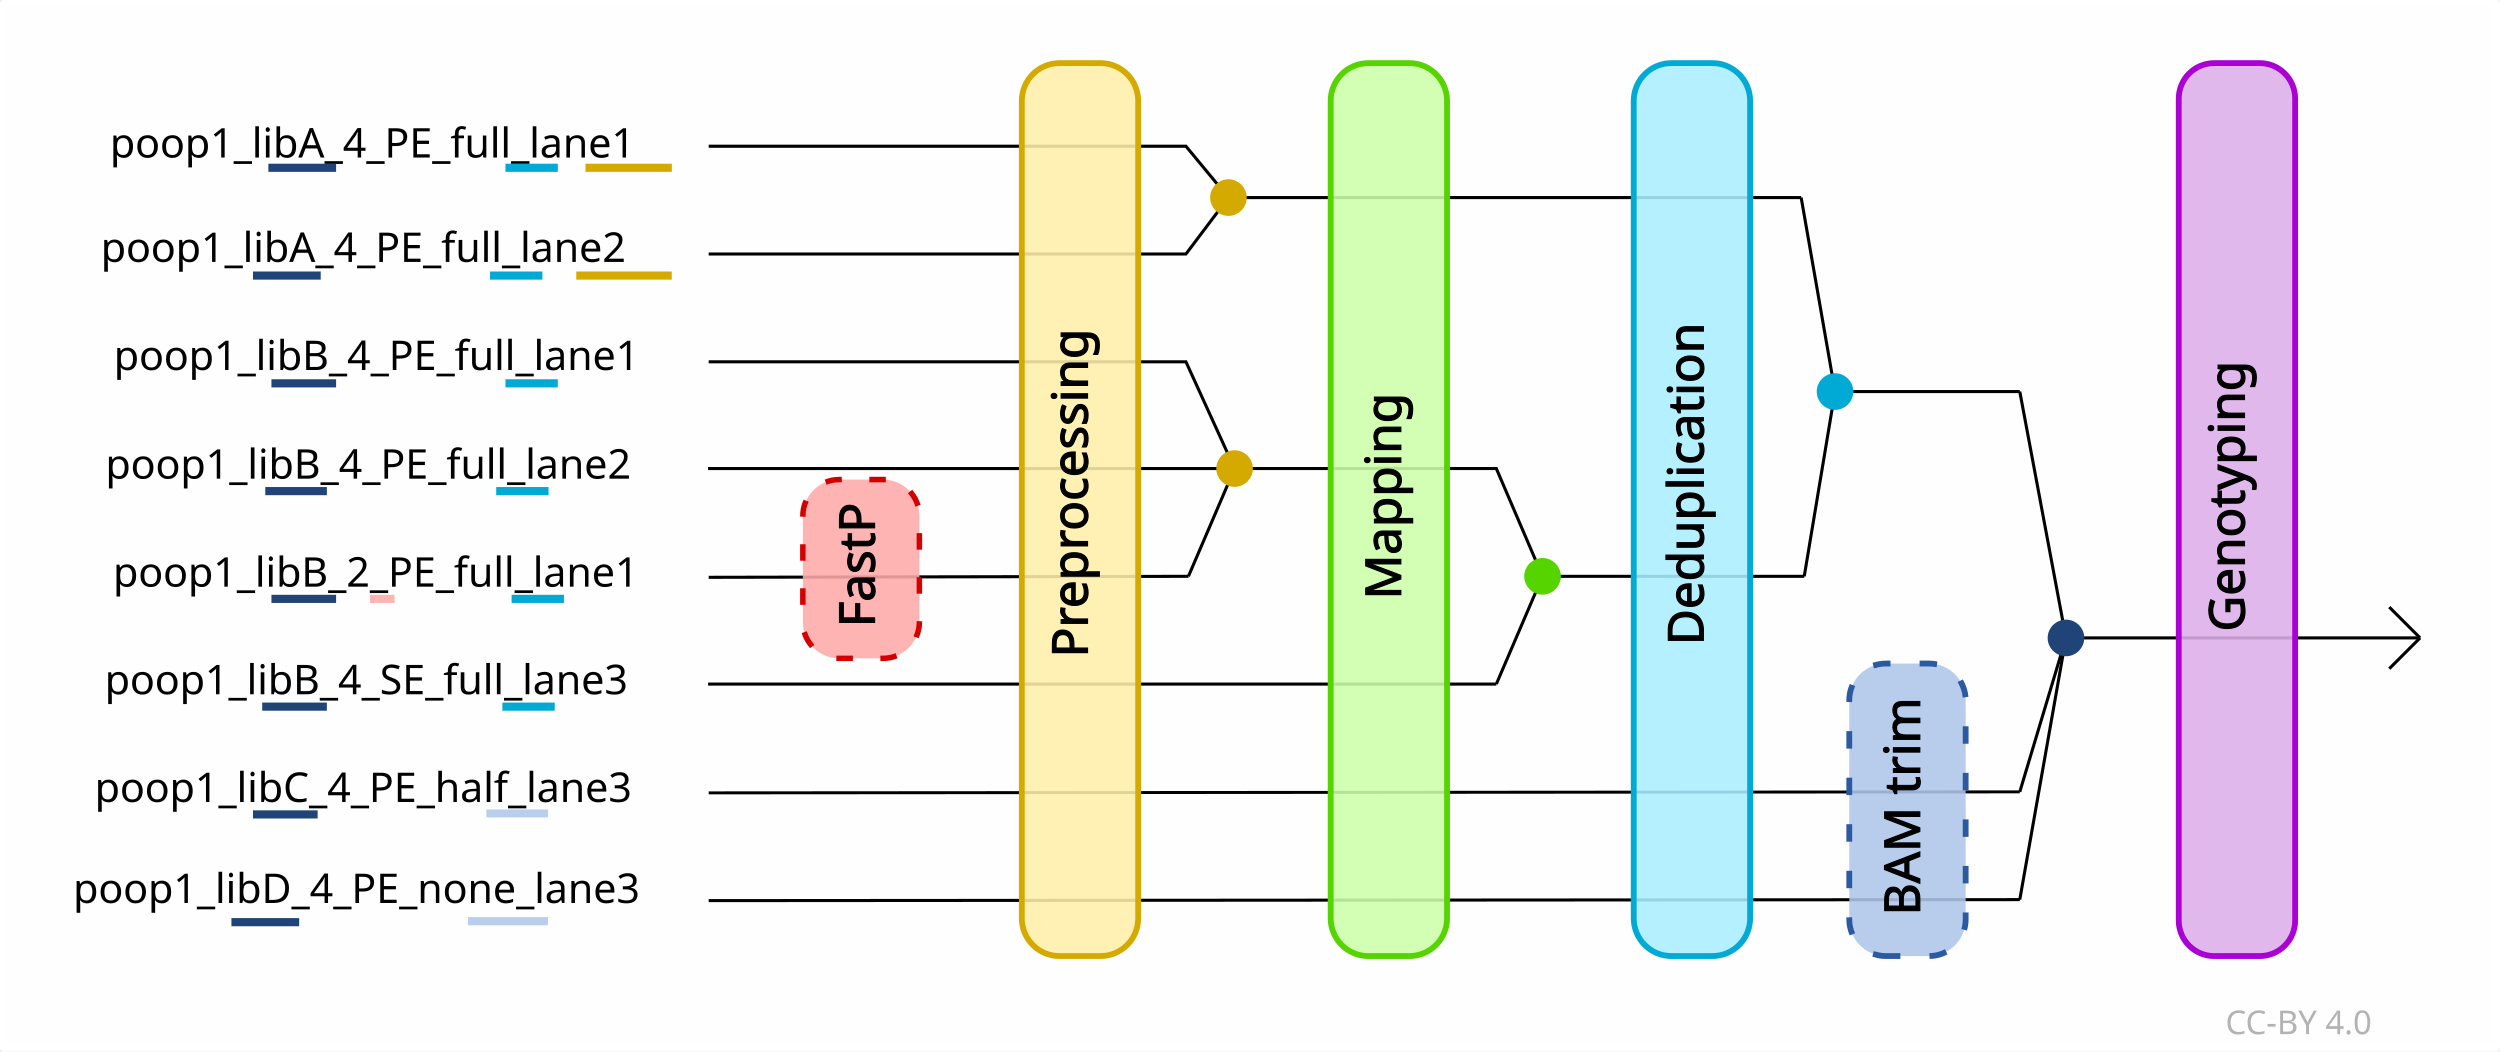
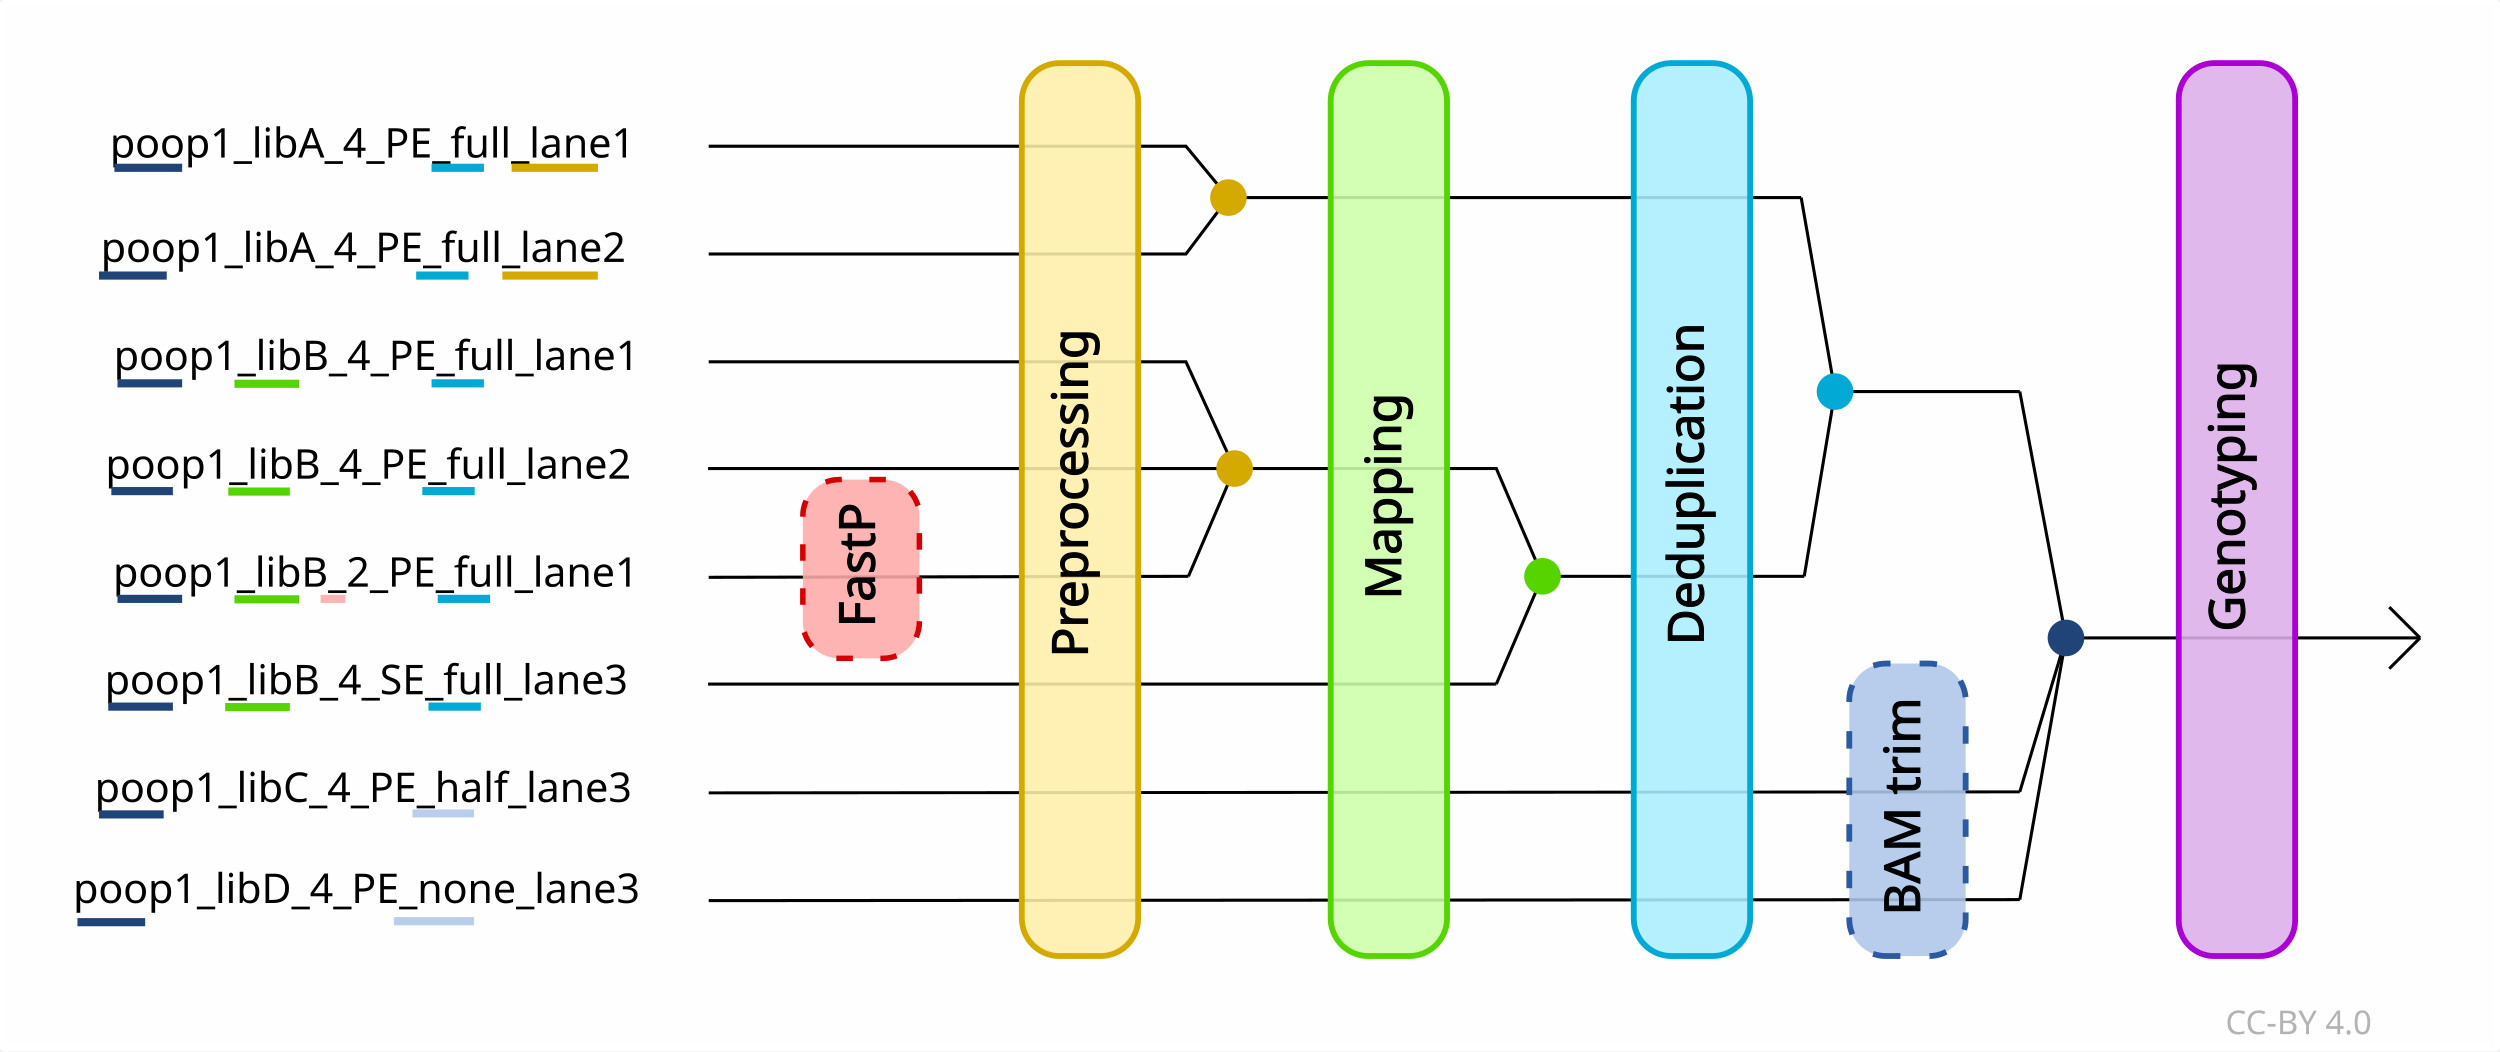
<svg xmlns="http://www.w3.org/2000/svg" id="svg8" version="1.1" viewBox="0 0 214.82 90.343" height="90.343mm" width="214.82mm">
  <defs id="defs2">
    </defs>
  <g transform="translate(0.2536241,-104.603)" id="layer1">
    <text id="text6552" y="69.22" x="159.694" style="font-style:normal;font-weight:normal;font-size:6.35px;line-height:1.25;font-family:sans-serif;letter-spacing:0px;word-spacing:0px;fill:#000000;fill-opacity:1;stroke:none;stroke-width:0.265" xml:space="preserve" />
    <g id="g4855">
      <g id="g4837">
        <g id="g5002">
          <rect style="opacity:1;fill:#ffffff;fill-opacity:0.952;stroke:#ffffff;stroke-width:0.507;stroke-linecap:square;stroke-linejoin:bevel;stroke-miterlimit:4;stroke-dasharray:none;stroke-dashoffset:0;stroke-opacity:1;paint-order:normal" id="rect5125" width="214.312" height="89.836" x="-8.8817842e-15" y="104.857" ry="0" />
          <text xml:space="preserve" style="font-style:normal;font-variant:normal;font-weight:normal;font-stretch:normal;font-size:3.528px;line-height:1.25;font-family:Kalam;-inkscape-font-specification:Kalam;letter-spacing:0px;word-spacing:0px;fill:#000000;fill-opacity:1;stroke:none;stroke-width:0;stroke-miterlimit:4;stroke-dasharray:none" x="9.193" y="118.139" id="text4610-04-3">
            <tspan id="tspan4608-4-9" x="9.193" y="118.139" style="font-style:normal;font-variant:normal;font-weight:normal;font-stretch:normal;font-size:3.528px;font-family:Kalam;-inkscape-font-specification:Kalam;fill:#000000;stroke:#000000;stroke-width:0;stroke-miterlimit:4;stroke-dasharray:none;stroke-opacity:1">poop1_<tspan id="tspan5230" style="font-style:normal;font-variant:normal;font-weight:normal;font-stretch:normal;font-family:Kalam;-inkscape-font-specification:Kalam;fill:#000000">libA</tspan>_<tspan id="tspan5198" style="font-style:normal;font-variant:normal;font-weight:normal;font-stretch:normal;font-family:Kalam;-inkscape-font-specification:Kalam;fill:#000000">4</tspan>_<tspan id="tspan5214" style="font-style:normal;font-variant:normal;font-weight:normal;font-stretch:normal;font-family:Kalam;-inkscape-font-specification:Kalam;fill:#000000">PE</tspan>_<tspan id="tspan5246" style="font-style:normal;font-variant:normal;font-weight:normal;font-stretch:normal;font-family:Kalam;-inkscape-font-specification:Kalam;fill:#000000">full</tspan>_<tspan id="tspan5182" style="font-style:normal;font-variant:normal;font-weight:normal;font-stretch:normal;font-family:Kalam;-inkscape-font-specification:Kalam;fill:#000000">lane1</tspan>
            </tspan>
          </text>
          <text xml:space="preserve" style="font-style:normal;font-variant:normal;font-weight:normal;font-stretch:normal;font-size:3.528px;line-height:1.25;font-family:Kalam;-inkscape-font-specification:Kalam;letter-spacing:0px;word-spacing:0px;fill:#000000;fill-opacity:1;stroke:none;stroke-width:0;stroke-miterlimit:4;stroke-dasharray:none" x="8.406" y="127.11" id="text4610-04-3-8">
            <tspan id="tspan4608-4-9-9" x="8.406" y="127.11" style="font-style:normal;font-variant:normal;font-weight:normal;font-stretch:normal;font-size:3.528px;font-family:Kalam;-inkscape-font-specification:Kalam;fill:#000000;stroke:#000000;stroke-width:0;stroke-miterlimit:4;stroke-dasharray:none;stroke-opacity:1">poop1_<tspan id="tspan5232" style="font-style:normal;font-variant:normal;font-weight:normal;font-stretch:normal;font-family:Kalam;-inkscape-font-specification:Kalam;fill:#000000">libA</tspan>_<tspan id="tspan5200" style="font-style:normal;font-variant:normal;font-weight:normal;font-stretch:normal;font-family:Kalam;-inkscape-font-specification:Kalam;fill:#000000">4</tspan>_<tspan id="tspan5216" style="font-style:normal;font-variant:normal;font-weight:normal;font-stretch:normal;font-family:Kalam;-inkscape-font-specification:Kalam;fill:#000000">PE</tspan>_<tspan id="tspan5248" style="font-style:normal;font-variant:normal;font-weight:normal;font-stretch:normal;font-family:Kalam;-inkscape-font-specification:Kalam;fill:#000000">full</tspan>_<tspan id="tspan5184" style="font-style:normal;font-variant:normal;font-weight:normal;font-stretch:normal;font-family:Kalam;-inkscape-font-specification:Kalam;fill:#000000">lane2</tspan>
            </tspan>
          </text>
          <text xml:space="preserve" style="font-style:normal;font-variant:normal;font-weight:normal;font-stretch:normal;font-size:3.528px;line-height:1.25;font-family:Kalam;-inkscape-font-specification:Kalam;letter-spacing:0px;word-spacing:0px;fill:#000000;fill-opacity:1;stroke:none;stroke-width:0;stroke-miterlimit:4;stroke-dasharray:none" x="9.523" y="136.4" id="text4610-04-3-7">
            <tspan id="tspan4608-4-9-3" x="9.523" y="136.4" style="font-style:normal;font-variant:normal;font-weight:normal;font-stretch:normal;font-size:3.528px;font-family:Kalam;-inkscape-font-specification:Kalam;fill:#000000;stroke:#000000;stroke-width:0;stroke-miterlimit:4;stroke-dasharray:none;stroke-opacity:1">poop1_<tspan id="tspan5234" style="font-style:normal;font-variant:normal;font-weight:normal;font-stretch:normal;font-family:Kalam;-inkscape-font-specification:Kalam;fill:#000000">libB</tspan>_<tspan id="tspan5202" style="font-style:normal;font-variant:normal;font-weight:normal;font-stretch:normal;font-family:Kalam;-inkscape-font-specification:Kalam;fill:#000000">4</tspan>_<tspan id="tspan5218" style="font-style:normal;font-variant:normal;font-weight:normal;font-stretch:normal;font-family:Kalam;-inkscape-font-specification:Kalam;fill:#000000">PE</tspan>_<tspan id="tspan5250" style="font-style:normal;font-variant:normal;font-weight:normal;font-stretch:normal;font-family:Kalam;-inkscape-font-specification:Kalam;fill:#000000">full</tspan>_<tspan id="tspan5186" style="font-style:normal;font-variant:normal;font-weight:normal;font-stretch:normal;font-family:Kalam;-inkscape-font-specification:Kalam;fill:#000000">lane1</tspan>
            </tspan>
          </text>
          <text xml:space="preserve" style="font-style:normal;font-variant:normal;font-weight:normal;font-stretch:normal;font-size:3.528px;line-height:1.25;font-family:Kalam;-inkscape-font-specification:Kalam;letter-spacing:0px;word-spacing:0px;fill:#000000;fill-opacity:1;stroke:none;stroke-width:0;stroke-miterlimit:4;stroke-dasharray:none" x="8.809" y="145.738" id="text4610-04-3-8-7">
            <tspan id="tspan4608-4-9-9-3" x="8.809" y="145.738" style="font-style:normal;font-variant:normal;font-weight:normal;font-stretch:normal;font-size:3.528px;font-family:Kalam;-inkscape-font-specification:Kalam;fill:#000000;stroke:#000000;stroke-width:0;stroke-miterlimit:4;stroke-dasharray:none;stroke-opacity:1">poop1_<tspan id="tspan5236" style="font-style:normal;font-variant:normal;font-weight:normal;font-stretch:normal;font-family:Kalam;-inkscape-font-specification:Kalam;fill:#000000">libB</tspan>_<tspan id="tspan5204" style="font-style:normal;font-variant:normal;font-weight:normal;font-stretch:normal;font-family:Kalam;-inkscape-font-specification:Kalam;fill:#000000">4</tspan>_<tspan id="tspan5220" style="font-style:normal;font-variant:normal;font-weight:normal;font-stretch:normal;font-family:Kalam;-inkscape-font-specification:Kalam;fill:#000000">PE</tspan>_<tspan id="tspan5252" style="font-style:normal;font-variant:normal;font-weight:normal;font-stretch:normal;font-family:Kalam;-inkscape-font-specification:Kalam;fill:#000000">full</tspan>_<tspan id="tspan5188" style="font-style:normal;font-variant:normal;font-weight:normal;font-stretch:normal;font-family:Kalam;-inkscape-font-specification:Kalam;fill:#000000">lane2</tspan>
            </tspan>
          </text>
          <text xml:space="preserve" style="font-style:normal;font-variant:normal;font-weight:normal;font-stretch:normal;font-size:3.528px;line-height:1.25;font-family:Kalam;-inkscape-font-specification:Kalam;letter-spacing:0px;word-spacing:0px;fill:#000000;fill-opacity:1;stroke:none;stroke-width:0;stroke-miterlimit:4;stroke-dasharray:none" x="9.459" y="155.015" id="text4610-04-3-7-4">
            <tspan id="tspan4608-4-9-3-4" x="9.459" y="155.015" style="font-style:normal;font-variant:normal;font-weight:normal;font-stretch:normal;font-size:3.528px;font-family:Kalam;-inkscape-font-specification:Kalam;fill:#000000;stroke:#000000;stroke-width:0;stroke-miterlimit:4;stroke-dasharray:none;stroke-opacity:1">poop1_<tspan id="tspan5238" style="font-style:normal;font-variant:normal;font-weight:normal;font-stretch:normal;font-family:Kalam;-inkscape-font-specification:Kalam;fill:#000000">libB</tspan>_<tspan id="tspan5206" style="font-style:normal;font-variant:normal;font-weight:normal;font-stretch:normal;font-family:Kalam;-inkscape-font-specification:Kalam;fill:#000000">2</tspan>_<tspan id="tspan5222" style="font-style:normal;font-variant:normal;font-weight:normal;font-stretch:normal;font-family:Kalam;-inkscape-font-specification:Kalam;fill:#000000">PE</tspan>_<tspan id="tspan5254" style="font-style:normal;font-variant:normal;font-weight:normal;font-stretch:normal;font-family:Kalam;-inkscape-font-specification:Kalam;fill:#000000">full</tspan>_<tspan id="tspan5190" style="font-style:normal;font-variant:normal;font-weight:normal;font-stretch:normal;font-family:Kalam;-inkscape-font-specification:Kalam;fill:#000000">lane1</tspan>
            </tspan>
          </text>
          <text xml:space="preserve" style="font-style:normal;font-variant:normal;font-weight:normal;font-stretch:normal;font-size:3.528px;line-height:1.25;font-family:Kalam;-inkscape-font-specification:Kalam;letter-spacing:0px;word-spacing:0px;fill:#000000;fill-opacity:1;stroke:none;stroke-width:0;stroke-miterlimit:4;stroke-dasharray:none" x="8.748" y="164.256" id="text4610-04-3-8-7-6">
            <tspan id="tspan4608-4-9-9-3-6" x="8.748" y="164.256" style="font-style:normal;font-variant:normal;font-weight:normal;font-stretch:normal;font-size:3.528px;font-family:Kalam;-inkscape-font-specification:Kalam;fill:#000000;stroke:#000000;stroke-width:0;stroke-miterlimit:4;stroke-dasharray:none;stroke-opacity:1">poop1_libB_4_SE_full_lane3</tspan>
          </text>
          <text xml:space="preserve" style="font-style:normal;font-variant:normal;font-weight:normal;font-stretch:normal;font-size:3.528px;line-height:1.25;font-family:Kalam;-inkscape-font-specification:Kalam;letter-spacing:0px;word-spacing:0px;fill:#000000;fill-opacity:1;stroke:none;stroke-width:0;stroke-miterlimit:4;stroke-dasharray:none" x="7.883" y="173.516" id="text4610-04-3-8-7-6-4">
            <tspan id="tspan4608-4-9-9-3-6-4" x="7.883" y="173.516" style="font-style:normal;font-variant:normal;font-weight:normal;font-stretch:normal;font-size:3.528px;font-family:Kalam;-inkscape-font-specification:Kalam;fill:#000000;stroke:#000000;stroke-width:0;stroke-miterlimit:4;stroke-dasharray:none;stroke-opacity:1">poop1_<tspan id="tspan5242" style="font-style:normal;font-variant:normal;font-weight:normal;font-stretch:normal;font-family:Kalam;-inkscape-font-specification:Kalam;fill:#000000">libC</tspan>_<tspan id="tspan5210" style="font-style:normal;font-variant:normal;font-weight:normal;font-stretch:normal;font-family:Kalam;-inkscape-font-specification:Kalam;fill:#000000">4</tspan>_<tspan id="tspan5226" style="font-style:normal;font-variant:normal;font-weight:normal;font-stretch:normal;font-family:Kalam;-inkscape-font-specification:Kalam;fill:#000000">PE</tspan>_<tspan id="tspan5258" style="font-style:normal;font-variant:normal;font-weight:normal;font-stretch:normal;font-family:Kalam;-inkscape-font-specification:Kalam;fill:#000000">half</tspan>_<tspan id="tspan5194" style="font-style:normal;font-variant:normal;font-weight:normal;font-stretch:normal;font-family:Kalam;-inkscape-font-specification:Kalam;fill:#000000">lane3</tspan>
            </tspan>
          </text>
          <text xml:space="preserve" style="font-style:normal;font-variant:normal;font-weight:normal;font-stretch:normal;font-size:3.528px;line-height:1.25;font-family:Kalam;-inkscape-font-specification:Kalam;letter-spacing:0px;word-spacing:0px;fill:#000000;fill-opacity:1;stroke:none;stroke-width:0;stroke-miterlimit:4;stroke-dasharray:none" x="6.031" y="182.195" id="text4610-04-3-8-7-6-4-5">
            <tspan id="tspan4608-4-9-9-3-6-4-1" x="6.031" y="182.195" style="font-style:normal;font-variant:normal;font-weight:normal;font-stretch:normal;font-size:3.528px;font-family:Kalam;-inkscape-font-specification:Kalam;fill:#000000;stroke:#000000;stroke-width:0;stroke-miterlimit:4;stroke-dasharray:none;stroke-opacity:1">poop1_<tspan id="tspan5244" style="font-style:normal;font-variant:normal;font-weight:normal;font-stretch:normal;font-family:Kalam;-inkscape-font-specification:Kalam;fill:#000000">libD</tspan>_<tspan id="tspan5212" style="font-style:normal;font-variant:normal;font-weight:normal;font-stretch:normal;font-family:Kalam;-inkscape-font-specification:Kalam;fill:#000000">4</tspan>_<tspan id="tspan5228" style="font-style:normal;font-variant:normal;font-weight:normal;font-stretch:normal;font-family:Kalam;-inkscape-font-specification:Kalam;fill:#000000">PE</tspan>_<tspan id="tspan5260" style="font-style:normal;font-variant:normal;font-weight:normal;font-stretch:normal;font-family:Kalam;-inkscape-font-specification:Kalam;fill:#000000">none</tspan>_<tspan id="tspan5196" style="font-style:normal;font-variant:normal;font-weight:normal;font-stretch:normal;font-family:Kalam;-inkscape-font-specification:Kalam;fill:#000000">lane3</tspan>
            </tspan>
          </text>
          <path style="fill:none;stroke:#000000;stroke-width:0.265px;stroke-linecap:butt;stroke-linejoin:miter;stroke-opacity:1" d="m 60.642,117.169 h 41.01 l 3.652,4.412" id="path4988" />
          <path style="fill:none;stroke:#000000;stroke-width:0.265px;stroke-linecap:butt;stroke-linejoin:miter;stroke-opacity:1" d="m 60.642,126.43 h 41.01 l 3.652,-4.848" id="path4990" />
          <path style="fill:none;stroke:#000000;stroke-width:0.265px;stroke-linecap:butt;stroke-linejoin:miter;stroke-opacity:1" d="m 60.642,135.69 h 41.01 l 4.181,9.174" id="path5010" />
          <path style="fill:none;stroke:#000000;stroke-width:0.265px;stroke-linecap:butt;stroke-linejoin:miter;stroke-opacity:1" d="m 60.59,144.865 45.244,-1e-5" id="path5012" />
          <path style="fill:none;stroke:#000000;stroke-width:0.265px;stroke-linecap:butt;stroke-linejoin:miter;stroke-opacity:1" d="m 60.642,154.211 41.223,-0.086" id="path5014" />
          <rect transform="scale(1,-1)" ry="3.116" y="-161.172" x="68.733" height="15.359" width="10.014" id="rect4644-0-6-2" style="opacity:1;fill:#ffaaaa;fill-opacity:0.882;stroke:#d40000;stroke-width:0.473;stroke-linecap:square;stroke-linejoin:miter;stroke-miterlimit:4;stroke-dasharray:0.946, 2.837;stroke-dashoffset:0;stroke-opacity:1;paint-order:markers fill stroke" />
          <text xml:space="preserve" style="font-style:normal;font-variant:normal;font-weight:normal;font-stretch:normal;font-size:4.939px;line-height:1.25;font-family:Kalam;-inkscape-font-specification:Kalam;letter-spacing:0px;word-spacing:0px;fill:#000000;fill-opacity:1;stroke:none;stroke-width:0.1;stroke-miterlimit:4;stroke-dasharray:none" x="-158.493" y="74.901" id="text4610-36-7-8" transform="rotate(-90)">
            <tspan id="tspan4608-0-3-2" x="-158.493" y="74.901" style="font-style:normal;font-variant:normal;font-weight:normal;font-stretch:normal;font-size:4.233px;font-family:Kalam;-inkscape-font-specification:Kalam;fill:#000000;stroke:#000000;stroke-width:0.1;stroke-miterlimit:4;stroke-dasharray:none;stroke-opacity:1">FastP</tspan>
          </text>
          <path style="fill:none;stroke:#000000;stroke-width:0.265px;stroke-linecap:butt;stroke-linejoin:miter;stroke-opacity:1" d="M 60.59,163.385 H 128.323" id="path5016" />
          <path style="fill:none;stroke:#000000;stroke-width:0.255px;stroke-linecap:butt;stroke-linejoin:miter;stroke-opacity:1" d="m 60.642,172.732 112.66,-0.086" id="path5018" />
          <path style="fill:none;stroke:#000000;stroke-width:0.264px;stroke-linecap:butt;stroke-linejoin:miter;stroke-opacity:1" d="m 60.642,181.992 112.66,-0.086" id="path5020" />
          <rect transform="scale(1,-1)" ry="3.242" y="-186.755" x="87.548" height="76.729" width="10" id="rect4644-0-6" style="opacity:1;fill:#ffeeaa;fill-opacity:0.882;stroke:#d4aa00;stroke-width:0.5;stroke-linecap:square;stroke-linejoin:miter;stroke-miterlimit:4;stroke-dasharray:none;stroke-dashoffset:0;stroke-opacity:1;paint-order:markers fill stroke" />
          <text xml:space="preserve" style="font-style:normal;font-variant:normal;font-weight:normal;font-stretch:normal;font-size:4.939px;line-height:1.25;font-family:Kalam;-inkscape-font-specification:Kalam;letter-spacing:0px;word-spacing:0px;fill:#000000;fill-opacity:1;stroke:none;stroke-width:0.1;stroke-miterlimit:4;stroke-dasharray:none" x="-161.085" y="93.195" id="text4610-36-7" transform="rotate(-90)">
            <tspan id="tspan4608-0-3" x="-161.085" y="93.195" style="font-style:normal;font-variant:normal;font-weight:normal;font-stretch:normal;font-size:4.233px;font-family:Kalam;-inkscape-font-specification:Kalam;fill:#000000;stroke:#000000;stroke-width:0.1;stroke-miterlimit:4;stroke-dasharray:none;stroke-opacity:1">Preprocessing</tspan>
          </text>
          <path style="fill:none;stroke:#000000;stroke-width:0.265px;stroke-linecap:butt;stroke-linejoin:miter;stroke-opacity:1" d="m 105.304,121.581 h 49.212" id="path5022" />
          <path style="fill:none;stroke:#000000;stroke-width:0.265px;stroke-linecap:butt;stroke-linejoin:miter;stroke-opacity:1" d="m 105.833,144.865 h 22.49 l 3.969,9.26" id="path5024" />
          <rect transform="scale(1,-1)" ry="3.242" y="-186.755" x="114.088" height="76.729" width="10" id="rect4644-4-1" style="opacity:1;fill:#ccffaa;fill-opacity:0.882;stroke:#55d400;stroke-width:0.5;stroke-linecap:square;stroke-linejoin:miter;stroke-miterlimit:4;stroke-dasharray:none;stroke-dashoffset:0;stroke-opacity:1;paint-order:markers fill stroke" />
          <text xml:space="preserve" style="font-style:normal;font-variant:normal;font-weight:normal;font-stretch:normal;font-size:4.939px;line-height:1.25;font-family:Kalam;-inkscape-font-specification:Kalam;letter-spacing:0px;word-spacing:0px;fill:#000000;fill-opacity:1;stroke:none;stroke-width:0.1;stroke-miterlimit:4;stroke-dasharray:none" x="-156.104" y="120.115" id="text4610-2-3" transform="rotate(-90)">
            <tspan id="tspan4608-65-4" x="-156.104" y="120.115" style="font-style:normal;font-variant:normal;font-weight:normal;font-stretch:normal;font-size:4.233px;font-family:Kalam;-inkscape-font-specification:Kalam;fill:#000000;stroke:#000000;stroke-width:0.1;stroke-miterlimit:4;stroke-dasharray:none;stroke-opacity:1">Mapping</tspan>
          </text>
          <rect transform="scale(1,-1)" ry="3.142" y="-186.755" x="158.651" height="25.135" width="10" id="rect4644-59-0-6" style="opacity:1;fill:#afc6e9;fill-opacity:0.882;stroke:#2c5aa0;stroke-width:0.5;stroke-linecap:square;stroke-linejoin:miter;stroke-miterlimit:4;stroke-dasharray:1, 3;stroke-dashoffset:0;stroke-opacity:1;paint-order:markers fill stroke" />
          <text xml:space="preserve" style="font-style:normal;font-variant:normal;font-weight:normal;font-stretch:normal;font-size:4.939px;line-height:1.25;font-family:Kalam;-inkscape-font-specification:Kalam;letter-spacing:0px;word-spacing:0px;fill:#000000;fill-opacity:1;stroke:none;stroke-width:0.1;stroke-miterlimit:4;stroke-dasharray:none" x="-183.257" y="164.709" id="text4610-43-4-1" transform="rotate(-90)">
            <tspan id="tspan4608-10-8-0" x="-183.257" y="164.709" style="font-style:normal;font-variant:normal;font-weight:normal;font-stretch:normal;font-size:4.233px;font-family:Kalam;-inkscape-font-specification:Kalam;fill:#000000;stroke:#000000;stroke-width:0.1;stroke-miterlimit:4;stroke-dasharray:none;stroke-opacity:1">BAM trim</tspan>
          </text>
          <path style="fill:none;stroke:#000000;stroke-width:0.265px;stroke-linecap:butt;stroke-linejoin:miter;stroke-opacity:1" d="M 154.517,121.581 157.427,138.25" id="path5047" />
          <path style="fill:none;stroke:#000000;stroke-width:0.265px;stroke-linecap:butt;stroke-linejoin:miter;stroke-opacity:1" d="m 157.427,138.25 h 15.875" id="path5059" />
          <path style="fill:none;stroke:#000000;stroke-width:0.265px;stroke-linecap:butt;stroke-linejoin:miter;stroke-opacity:1" d="m 177.271,159.417 h 30.427" id="path5071" />
          <g transform="translate(42.33332,-54.23957)" id="g4752">
            <path id="path5073" d="m 162.719,211.01 2.646,2.646" style="fill:none;stroke:#000000;stroke-width:0.265px;stroke-linecap:butt;stroke-linejoin:miter;stroke-opacity:1" />
            <path id="path5075" d="m 162.719,216.302 2.646,-2.646" style="fill:none;stroke:#000000;stroke-width:0.265px;stroke-linecap:butt;stroke-linejoin:miter;stroke-opacity:1" />
          </g>
          <rect transform="scale(1,-1)" ry="3.047" y="-186.755" x="186.962" height="76.729" width="10" id="rect4644-50-0" style="opacity:1;fill:#ddafe9;fill-opacity:0.882;stroke:#aa00d4;stroke-width:0.5;stroke-linecap:square;stroke-linejoin:miter;stroke-miterlimit:4;stroke-dasharray:none;stroke-dashoffset:0;stroke-opacity:1;paint-order:markers fill stroke" />
          <text xml:space="preserve" style="font-style:normal;font-variant:normal;font-weight:normal;font-stretch:normal;font-size:4.939px;line-height:1.25;font-family:Kalam;-inkscape-font-specification:Kalam;letter-spacing:0px;word-spacing:0px;fill:#000000;fill-opacity:1;stroke:none;stroke-width:0.1;stroke-miterlimit:4;stroke-dasharray:none" x="-158.874" y="192.61" id="text4610-0-6" transform="rotate(-90)">
            <tspan id="tspan4608-20-8" x="-158.874" y="192.61" style="font-style:normal;font-variant:normal;font-weight:normal;font-stretch:normal;font-size:4.233px;font-family:Kalam;-inkscape-font-specification:Kalam;fill:#000000;stroke:#000000;stroke-width:0.1;stroke-miterlimit:4;stroke-dasharray:none;stroke-opacity:1">Genotyping</tspan>
          </text>
          <path id="path4745" d="m 173.302,138.25 3.969,21.167" style="fill:none;stroke:#000000;stroke-width:0.265px;stroke-linecap:butt;stroke-linejoin:miter;stroke-opacity:1" />
          <path id="path4747" d="m 173.302,181.906 3.969,-22.49" style="fill:none;stroke:#000000;stroke-width:0.265px;stroke-linecap:butt;stroke-linejoin:miter;stroke-opacity:1" />
          <path id="path4746" d="m 173.302,172.646 c 1.287,-4.291 2.646,-8.82 3.969,-13.229" style="fill:none;stroke:#000000;stroke-width:0.265px;stroke-linecap:butt;stroke-linejoin:miter;stroke-opacity:1" />
          <path d="m 106.627,121.581 a 1.323,1.323 0 0 1 -1.322,1.323 1.323,1.323 0 0 1 -1.324,-1.321 1.323,1.323 0 0 1 1.321,-1.325 1.323,1.323 0 0 1 1.325,1.32 l -1.323,0.003 z" id="path4754" style="opacity:1;fill:#d4aa00;fill-opacity:1;stroke:#d4aa00;stroke-width:0.5;stroke-linecap:square;stroke-linejoin:bevel;stroke-miterlimit:4;stroke-dasharray:none;stroke-dashoffset:0;stroke-opacity:1;paint-order:normal" />
-           <path id="path4786" d="M 50.059,119.021 H 57.476" style="fill:#d4aa00;stroke:#d4aa00;stroke-width:0.7;stroke-linecap:butt;stroke-linejoin:miter;stroke-miterlimit:4;stroke-dasharray:none;stroke-opacity:1" />
-           <path id="path4786-7" d="m 43.179,119.021 h 4.498" style="fill:#d4aa00;stroke:#00aad4;stroke-width:0.7;stroke-linecap:butt;stroke-linejoin:miter;stroke-miterlimit:4;stroke-dasharray:none;stroke-opacity:1" />
-           <path id="path4786-7-2" d="M 41.857,128.282 H 46.354" style="fill:#d4aa00;stroke:#00aad4;stroke-width:0.7;stroke-linecap:butt;stroke-linejoin:miter;stroke-miterlimit:4;stroke-dasharray:none;stroke-opacity:1" />
-           <path id="path4786-7-5" d="m 43.179,137.542 h 4.498" style="fill:#d4aa00;stroke:#00aad4;stroke-width:0.7;stroke-linecap:butt;stroke-linejoin:miter;stroke-miterlimit:4;stroke-dasharray:none;stroke-opacity:1" />
-           <path id="path4786-7-8" d="m 42.386,146.803 h 4.498" style="fill:#d4aa00;stroke:#00aad4;stroke-width:0.7;stroke-linecap:butt;stroke-linejoin:miter;stroke-miterlimit:4;stroke-dasharray:none;stroke-opacity:1" />
-           <path id="path4786-7-3" d="m 43.709,156.063 h 4.498" style="fill:#d4aa00;stroke:#00aad4;stroke-width:0.7;stroke-linecap:butt;stroke-linejoin:miter;stroke-miterlimit:4;stroke-dasharray:none;stroke-opacity:1" />
-           <path id="path4786-7-22" d="m 42.915,165.323 h 4.498" style="fill:#d4aa00;stroke:#00aad4;stroke-width:0.7;stroke-linecap:butt;stroke-linejoin:miter;stroke-miterlimit:4;stroke-dasharray:none;stroke-opacity:1" />
-           <path id="path4786-2" d="M 49.265,128.282 H 57.467" style="fill:#d4aa00;stroke:#d4aa00;stroke-width:0.7;stroke-linecap:butt;stroke-linejoin:miter;stroke-miterlimit:4;stroke-dasharray:none;stroke-opacity:1" />
-           <path id="path4786-0-4" d="M 31.528,156.063 H 33.654" style="fill:#d4aa00;stroke:#ffb4b4;stroke-width:0.7;stroke-linecap:butt;stroke-linejoin:miter;stroke-miterlimit:4;stroke-dasharray:none;stroke-opacity:0.996" />
+           <path id="path4786" d="m 43.709,119.021 h 7.418" style="fill:#d4aa00;stroke:#d4aa00;stroke-width:0.7;stroke-linecap:butt;stroke-linejoin:miter;stroke-miterlimit:4;stroke-dasharray:none;stroke-opacity:1" />
+           <path id="path4786-7" d="m 36.829,119.021 h 4.498" style="fill:#d4aa00;stroke:#00aad4;stroke-width:0.7;stroke-linecap:butt;stroke-linejoin:miter;stroke-miterlimit:4;stroke-dasharray:none;stroke-opacity:1" />
+           <path id="path4786-7-2" d="m 35.507,128.282 h 4.498" style="fill:#d4aa00;stroke:#00aad4;stroke-width:0.7;stroke-linecap:butt;stroke-linejoin:miter;stroke-miterlimit:4;stroke-dasharray:none;stroke-opacity:1" />
+           <path id="path4786-7-5" d="m 36.829,137.542 h 4.498" style="fill:#d4aa00;stroke:#00aad4;stroke-width:0.7;stroke-linecap:butt;stroke-linejoin:miter;stroke-miterlimit:4;stroke-dasharray:none;stroke-opacity:1" />
+           <path id="path4786-7-8" d="m 36.036,146.803 h 4.498" style="fill:#d4aa00;stroke:#00aad4;stroke-width:0.7;stroke-linecap:butt;stroke-linejoin:miter;stroke-miterlimit:4;stroke-dasharray:none;stroke-opacity:1" />
+           <path id="path4786-7-3" d="M 37.359,156.063 H 41.857" style="fill:#d4aa00;stroke:#00aad4;stroke-width:0.7;stroke-linecap:butt;stroke-linejoin:miter;stroke-miterlimit:4;stroke-dasharray:none;stroke-opacity:1" />
+           <path id="path4786-7-22" d="M 36.565,165.323 H 41.063" style="fill:#d4aa00;stroke:#00aad4;stroke-width:0.7;stroke-linecap:butt;stroke-linejoin:miter;stroke-miterlimit:4;stroke-dasharray:none;stroke-opacity:1" />
+           <path id="path4786-2" d="m 42.915,128.282 h 8.202" style="fill:#d4aa00;stroke:#d4aa00;stroke-width:0.7;stroke-linecap:butt;stroke-linejoin:miter;stroke-miterlimit:4;stroke-dasharray:none;stroke-opacity:1" />
+           <path id="path4786-0-4" d="m 27.295,156.063 h 2.126" style="fill:#d4aa00;stroke:#ffb4b4;stroke-width:0.7;stroke-linecap:butt;stroke-linejoin:miter;stroke-miterlimit:4;stroke-dasharray:none;stroke-opacity:0.996" />
          <path d="m 178.594,159.42 a 1.323,1.323 0 0 1 -1.322,1.323 1.323,1.323 0 0 1 -1.324,-1.321 1.323,1.323 0 0 1 1.321,-1.325 1.323,1.323 0 0 1 1.325,1.32 l -1.323,0.003 z" id="path4754-1-9-4" style="opacity:1;fill:#214478;fill-opacity:1;stroke:#214478;stroke-width:0.5;stroke-linecap:square;stroke-linejoin:bevel;stroke-miterlimit:4;stroke-dasharray:none;stroke-dashoffset:0;stroke-opacity:1;paint-order:normal" />
-           <path id="path4786-7-0" d="m 22.807,119.021 h 5.821" style="fill:#d4aa00;stroke:#214478;stroke-width:0.7;stroke-linecap:butt;stroke-linejoin:miter;stroke-miterlimit:4;stroke-dasharray:none;stroke-opacity:1" />
-           <path id="path4786-7-0-3" d="m 21.484,128.282 h 5.821" style="fill:#d4aa00;stroke:#214478;stroke-width:0.7;stroke-linecap:butt;stroke-linejoin:miter;stroke-miterlimit:4;stroke-dasharray:none;stroke-opacity:1" />
-           <path id="path4786-7-0-1" d="m 23.071,137.542 h 5.556" style="fill:#d4aa00;stroke:#214478;stroke-width:0.7;stroke-linecap:butt;stroke-linejoin:miter;stroke-miterlimit:4;stroke-dasharray:none;stroke-opacity:1" />
-           <path id="path4786-7-0-8" d="m 22.542,146.803 h 5.292" style="fill:#d4aa00;stroke:#214478;stroke-width:0.7;stroke-linecap:butt;stroke-linejoin:miter;stroke-miterlimit:4;stroke-dasharray:none;stroke-opacity:1" />
-           <path id="path4786-7-0-4" d="m 23.071,156.063 h 5.556" style="fill:#d4aa00;stroke:#214478;stroke-width:0.7;stroke-linecap:butt;stroke-linejoin:miter;stroke-miterlimit:4;stroke-dasharray:none;stroke-opacity:1" />
-           <path id="path4786-7-0-6" d="m 22.277,165.323 h 5.556" style="fill:#d4aa00;stroke:#214478;stroke-width:0.7;stroke-linecap:butt;stroke-linejoin:miter;stroke-miterlimit:4;stroke-dasharray:none;stroke-opacity:1" />
-           <path id="path4786-7-0-66" d="m 21.484,174.584 h 5.556" style="fill:#d4aa00;stroke:#214478;stroke-width:0.7;stroke-linecap:butt;stroke-linejoin:miter;stroke-miterlimit:4;stroke-dasharray:none;stroke-opacity:1" />
-           <path id="path4786-7-0-0" d="m 19.632,183.844 h 5.821" style="fill:#d4aa00;stroke:#214478;stroke-width:0.7;stroke-linecap:butt;stroke-linejoin:miter;stroke-miterlimit:4;stroke-dasharray:none;stroke-opacity:1" />
+           <path id="path4786-7-0" d="M 9.577,119.021 H 15.398" style="fill:#d4aa00;stroke:#214478;stroke-width:0.7;stroke-linecap:butt;stroke-linejoin:miter;stroke-miterlimit:4;stroke-dasharray:none;stroke-opacity:1" />
+           <path id="path4786-7-0-3" d="M 8.254,128.282 H 14.075" style="fill:#d4aa00;stroke:#214478;stroke-width:0.7;stroke-linecap:butt;stroke-linejoin:miter;stroke-miterlimit:4;stroke-dasharray:none;stroke-opacity:1" />
+           <path id="path4786-7-0-1" d="M 9.842,137.542 H 15.398" style="fill:#d4aa00;stroke:#214478;stroke-width:0.7;stroke-linecap:butt;stroke-linejoin:miter;stroke-miterlimit:4;stroke-dasharray:none;stroke-opacity:1" />
+           <path id="path4786-7-0-8" d="M 9.313,146.803 H 14.604" style="fill:#d4aa00;stroke:#214478;stroke-width:0.7;stroke-linecap:butt;stroke-linejoin:miter;stroke-miterlimit:4;stroke-dasharray:none;stroke-opacity:1" />
+           <path id="path4786-7-0-4" d="M 9.842,156.063 H 15.398" style="fill:#d4aa00;stroke:#214478;stroke-width:0.7;stroke-linecap:butt;stroke-linejoin:miter;stroke-miterlimit:4;stroke-dasharray:none;stroke-opacity:1" />
+           <path id="path4786-7-0-6" d="M 9.048,165.323 H 14.604" style="fill:#d4aa00;stroke:#214478;stroke-width:0.7;stroke-linecap:butt;stroke-linejoin:miter;stroke-miterlimit:4;stroke-dasharray:none;stroke-opacity:1" />
+           <path id="path4786-7-0-66" d="M 8.254,174.584 H 13.811" style="fill:#d4aa00;stroke:#214478;stroke-width:0.7;stroke-linecap:butt;stroke-linejoin:miter;stroke-miterlimit:4;stroke-dasharray:none;stroke-opacity:1" />
+           <path id="path4786-7-0-0" d="M 6.402,183.844 H 12.223" style="fill:#d4aa00;stroke:#214478;stroke-width:0.7;stroke-linecap:butt;stroke-linejoin:miter;stroke-miterlimit:4;stroke-dasharray:none;stroke-opacity:1" />
          <text xml:space="preserve" style="font-style:normal;font-variant:normal;font-weight:normal;font-stretch:normal;font-size:2.822px;line-height:1.25;font-family:Kalam;-inkscape-font-specification:Kalam;text-align:end;letter-spacing:0px;word-spacing:0px;text-anchor:end;fill:#b3b3b3;fill-opacity:1;stroke:none;stroke-width:0.265" x="213.082" y="193.465" id="text4674">
            <tspan id="tspan4673" x="213.082" y="193.465" style="font-style:normal;font-variant:normal;font-weight:normal;font-stretch:normal;font-size:2.822px;font-family:Kalam;-inkscape-font-specification:Kalam;text-align:end;text-anchor:end;fill:#b3b3b3;stroke-width:0.265">CC-BY 4<tspan id="tspan4675" style="font-style:normal;font-variant:normal;font-weight:normal;font-stretch:normal;font-family:Kalam;-inkscape-font-specification:Kalam">.</tspan>0</tspan>
            <tspan id="tspan4662" x="213.082" y="196.993" />
          </text>
-           <path id="path4786-7-0-66-7" d="M 41.54,174.498 H 46.831" style="fill:#d4aa00;stroke:#b9cdec;stroke-width:0.683;stroke-linecap:butt;stroke-linejoin:miter;stroke-miterlimit:4;stroke-dasharray:none;stroke-opacity:0.996" />
-           <path id="path4786-7-0-66-6" d="M 39.952,183.758 H 46.831" style="fill:#d4aa00;stroke:#b9cdec;stroke-width:0.7;stroke-linecap:butt;stroke-linejoin:miter;stroke-miterlimit:4;stroke-dasharray:none;stroke-opacity:0.996" />
+           <path id="path4786-7-0-66-7" d="m 35.19,174.498 h 5.292" style="fill:#d4aa00;stroke:#b9cdec;stroke-width:0.683;stroke-linecap:butt;stroke-linejoin:miter;stroke-miterlimit:4;stroke-dasharray:none;stroke-opacity:0.996" />
+           <path id="path4786-7-0-66-6" d="m 33.602,183.758 h 6.879" style="fill:#d4aa00;stroke:#b9cdec;stroke-width:0.7;stroke-linecap:butt;stroke-linejoin:miter;stroke-miterlimit:4;stroke-dasharray:none;stroke-opacity:0.996" />
          <path style="fill:none;stroke:#000000;stroke-width:0.265px;stroke-linecap:butt;stroke-linejoin:miter;stroke-opacity:1" d="m 128.323,163.385 3.969,-9.26" id="path4839" />
          <path style="fill:none;stroke:#000000;stroke-width:0.265px;stroke-linecap:butt;stroke-linejoin:miter;stroke-opacity:1" d="m 101.865,154.125 3.969,-9.26" id="path4841" />
          <path d="m 107.156,144.865 a 1.323,1.323 0 0 1 -1.322,1.323 1.323,1.323 0 0 1 -1.324,-1.321 1.323,1.323 0 0 1 1.321,-1.325 1.323,1.323 0 0 1 1.325,1.32 l -1.323,0.003 z" id="path4754-1" style="opacity:1;fill:#d4aa00;fill-opacity:1;stroke:#d4aa00;stroke-width:0.5;stroke-linecap:square;stroke-linejoin:bevel;stroke-miterlimit:4;stroke-dasharray:none;stroke-dashoffset:0;stroke-opacity:1;paint-order:normal" />
          <path style="fill:none;stroke:#000000;stroke-width:0.265px;stroke-linecap:butt;stroke-linejoin:miter;stroke-opacity:1" d="m 154.781,154.125 2.646,-15.875" id="path5047-1" />
          <path style="fill:none;stroke:#000000;stroke-width:0.265px;stroke-linecap:butt;stroke-linejoin:miter;stroke-opacity:1" d="m 132.292,154.125 c 7.434,0 14.993,0 22.49,0" id="path4873" />
          <path d="m 133.615,154.125 a 1.323,1.323 0 0 1 -1.322,1.323 1.323,1.323 0 0 1 -1.324,-1.321 1.323,1.323 0 0 1 1.321,-1.325 1.323,1.323 0 0 1 1.325,1.32 l -1.323,0.003 z" id="path4754-1-5" style="opacity:1;fill:#55d400;fill-opacity:1;stroke:#55d400;stroke-width:0.5;stroke-linecap:square;stroke-linejoin:bevel;stroke-miterlimit:4;stroke-dasharray:none;stroke-dashoffset:0;stroke-opacity:1;paint-order:normal" />
          <rect transform="scale(1,-1)" ry="3.242" y="-186.755" x="140.13" height="76.729" width="10" id="rect4644-59-0" style="opacity:1;fill:#aaeeff;fill-opacity:0.882;stroke:#00aad4;stroke-width:0.5;stroke-linecap:square;stroke-linejoin:miter;stroke-miterlimit:4;stroke-dasharray:none;stroke-dashoffset:0;stroke-opacity:1;paint-order:markers fill stroke" />
          <text xml:space="preserve" style="font-style:normal;font-variant:normal;font-weight:normal;font-stretch:normal;font-size:4.939px;line-height:1.25;font-family:Kalam;-inkscape-font-specification:Kalam;letter-spacing:0px;word-spacing:0px;fill:#000000;fill-opacity:1;stroke:none;stroke-width:0.1;stroke-miterlimit:4;stroke-dasharray:none" x="-160.034" y="146.116" id="text4610-43-4" transform="rotate(-90)">
            <tspan id="tspan4608-10-8" x="-160.034" y="146.116" style="font-style:normal;font-variant:normal;font-weight:normal;font-stretch:normal;font-size:4.233px;font-family:Kalam;-inkscape-font-specification:Kalam;fill:#000000;stroke:#000000;stroke-width:0.1;stroke-miterlimit:4;stroke-dasharray:none;stroke-opacity:1">Deduplication</tspan>
          </text>
          <path d="m 158.75,138.25 a 1.323,1.323 0 0 1 -1.322,1.323 1.323,1.323 0 0 1 -1.324,-1.321 1.323,1.323 0 0 1 1.321,-1.325 1.323,1.323 0 0 1 1.325,1.32 l -1.323,0.003 z" id="path4754-1-9" style="opacity:1;fill:#00aad4;fill-opacity:1;stroke:#00aad4;stroke-width:0.5;stroke-linecap:square;stroke-linejoin:bevel;stroke-miterlimit:4;stroke-dasharray:none;stroke-dashoffset:0;stroke-opacity:1;paint-order:normal" />
+           <path id="path4786-7-0-1-3" d="m 19.893,137.581 h 5.556" style="fill:#d4aa00;stroke:#55d400;stroke-width:0.7;stroke-linecap:butt;stroke-linejoin:miter;stroke-miterlimit:4;stroke-dasharray:none;stroke-opacity:1" />
+           <path id="path4786-7-0-8-6" d="m 19.363,146.842 h 5.292" style="fill:#d4aa00;stroke:#55d400;stroke-width:0.7;stroke-linecap:butt;stroke-linejoin:miter;stroke-miterlimit:4;stroke-dasharray:none;stroke-opacity:1" />
+           <path id="path4786-7-0-4-7" d="m 19.893,156.102 h 5.556" style="fill:#d4aa00;stroke:#55d400;stroke-width:0.7;stroke-linecap:butt;stroke-linejoin:miter;stroke-miterlimit:4;stroke-dasharray:none;stroke-opacity:1" />
+           <path id="path4786-7-0-6-5" d="m 19.099,165.363 h 5.556" style="fill:#d4aa00;stroke:#55d400;stroke-width:0.7;stroke-linecap:butt;stroke-linejoin:miter;stroke-miterlimit:4;stroke-dasharray:none;stroke-opacity:1" />
        </g>
      </g>
    </g>
  </g>
</svg>
